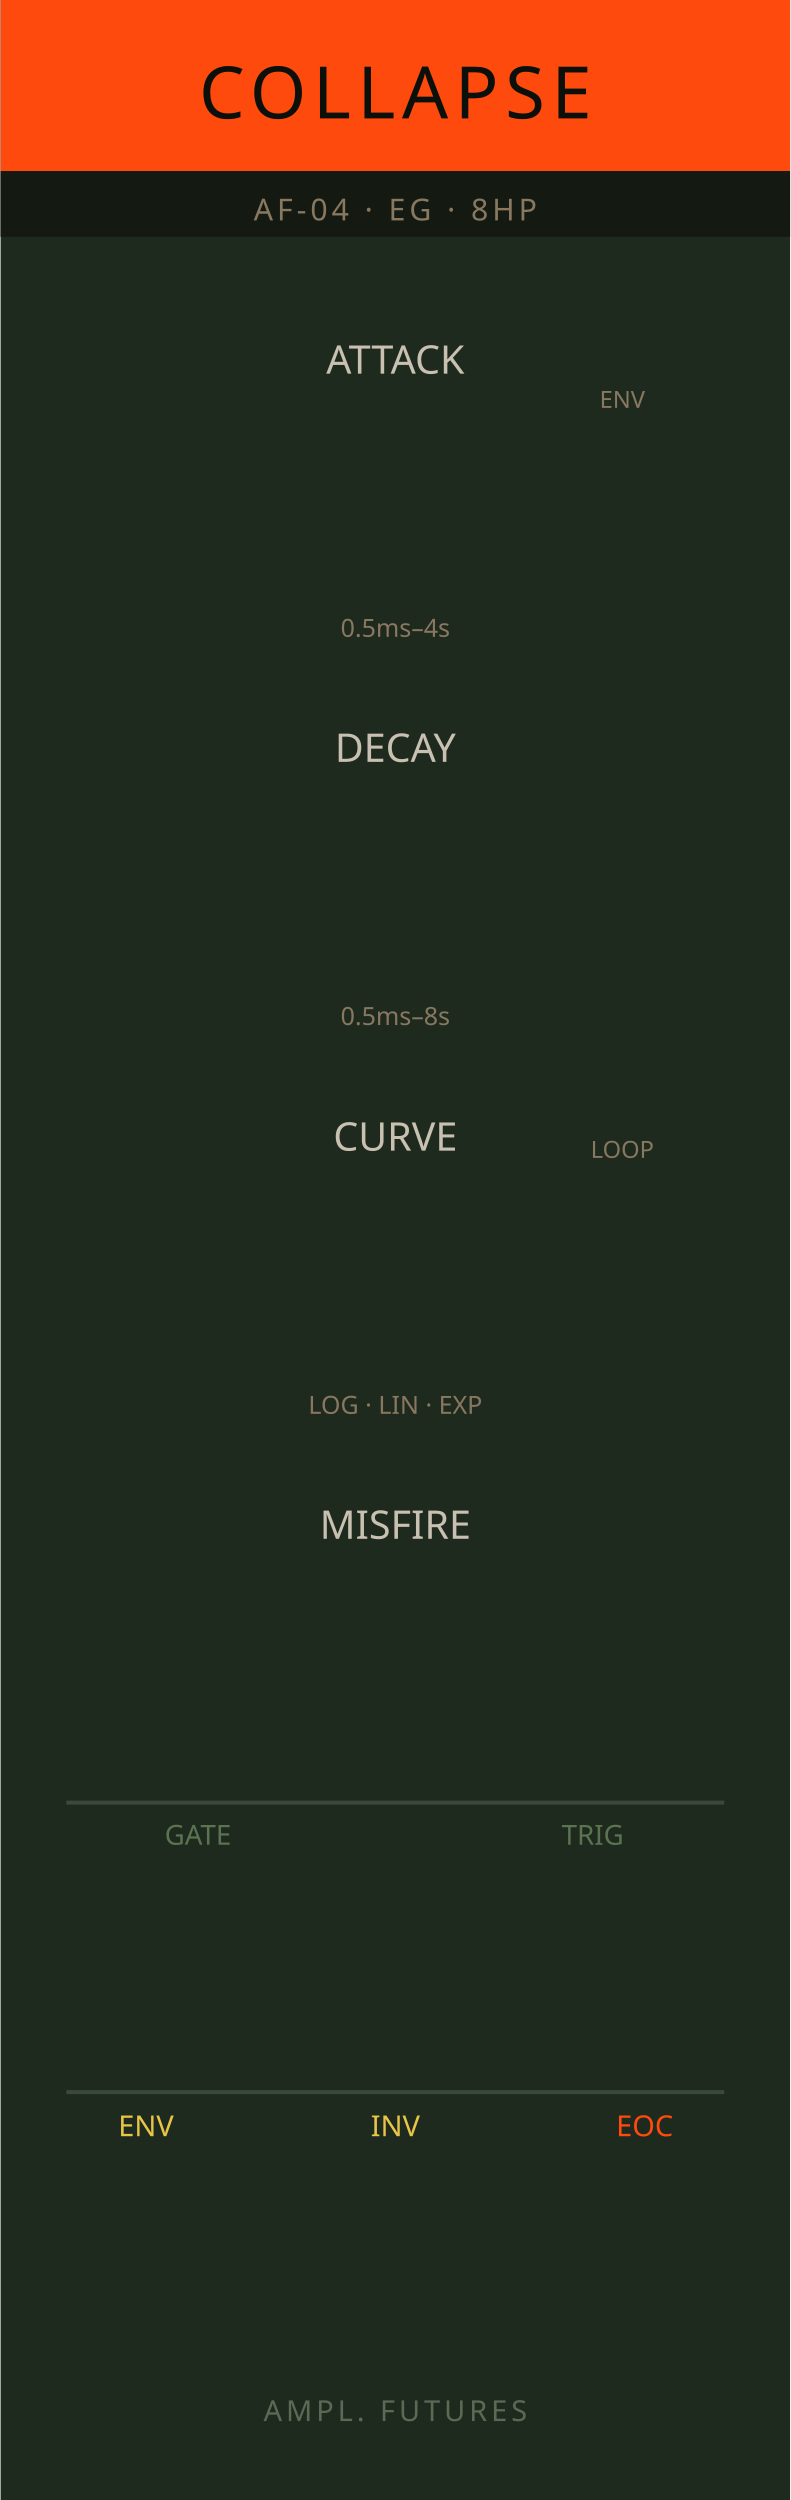
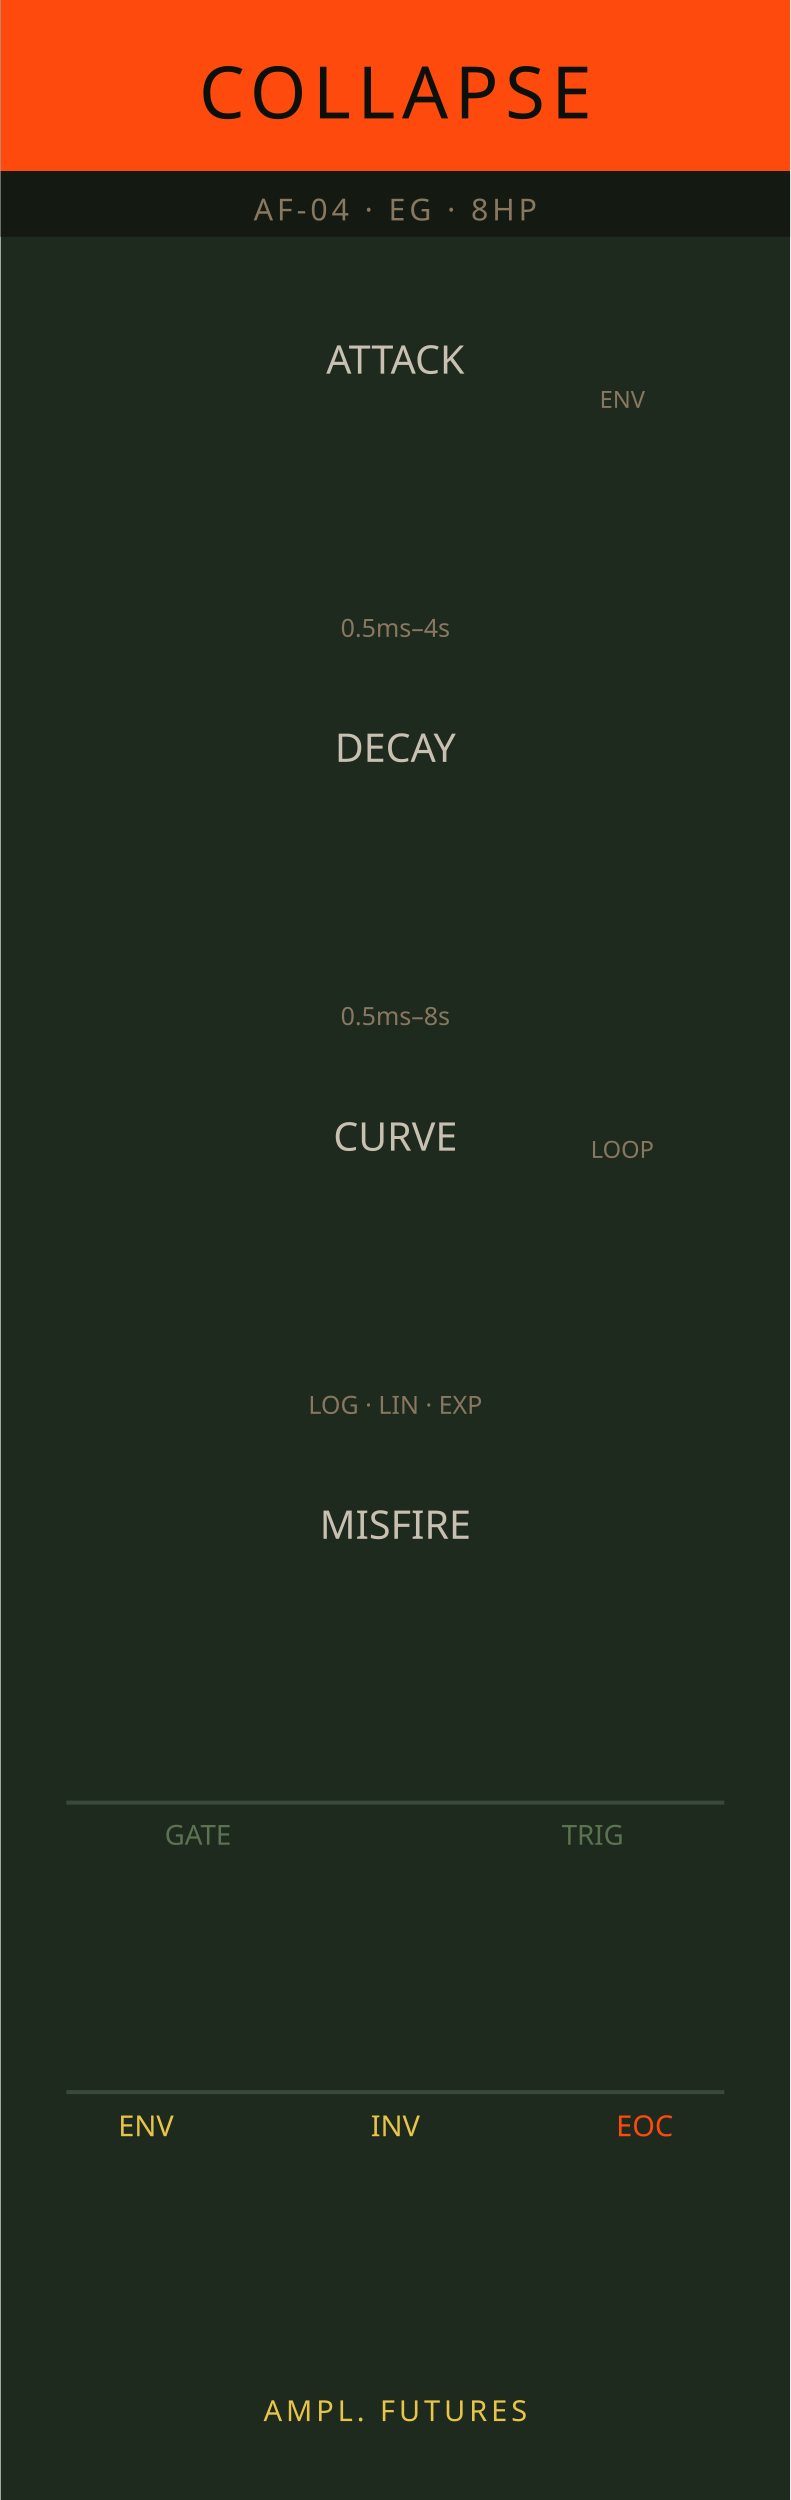
<svg xmlns="http://www.w3.org/2000/svg" width="40.64mm" height="128.5mm" viewBox="0 0 120 380" version="1.1" id="svg18">
  <defs id="defs18" />
  <path id="body" style="fill:#1f2a1f" d="M 0,0 H 120 V 380 H 0 Z" />
  <path id="header" style="fill:#ff4a0e" d="M 0,0 H 120 V 26 H 0 Z" />
  <path id="subheader" style="fill:#141a12" d="M 0,26 H 120 V 36 H 0 Z" />
  <path id="line1" style="stroke:#3a4a3a;stroke-width:0.6" d="M 10,274 H 110" />
  <path id="line2" style="stroke:#3a4a3a;stroke-width:0.6" d="M 10,318 H 110" />
  <g style="font-family:'Nunito Sans', sans-serif;text-anchor:middle" id="g18">
    <path d="m 34.588,10.905 q -1.265,0 -1.991,0.847 -0.726,0.847 -0.726,2.321 0,1.463 0.671,2.321 0.682,0.847 2.035,0.847 0.517,0 0.979,-0.088 0.462,-0.088 0.902,-0.22 v 0.858 q -0.44,0.165 -0.913,0.242 -0.462,0.077 -1.111,0.077 -1.199,0 -2.002,-0.495 -0.803,-0.495 -1.21,-1.408 -0.396,-0.913 -0.396,-2.145 0,-1.188 0.429,-2.09 0.44,-0.913 1.287,-1.419 0.847,-0.517 2.057,-0.517 1.243,0 2.167,0.462 l -0.396,0.836 q -0.363,-0.165 -0.814,-0.297 -0.44,-0.132 -0.968,-0.132 z M 45.807,14.062 q 0,1.221 -0.418,2.134 -0.407,0.902 -1.21,1.408 -0.803,0.506 -1.991,0.506 -1.221,0 -2.035,-0.506 -0.803,-0.506 -1.199,-1.419 -0.396,-0.913 -0.396,-2.134 0,-1.21 0.396,-2.112 0.396,-0.902 1.199,-1.408 0.814,-0.506 2.046,-0.506 1.177,0 1.98,0.506 0.803,0.495 1.21,1.408 0.418,0.902 0.418,2.123 z m -6.204,0 q 0,1.485 0.627,2.343 0.627,0.847 1.958,0.847 1.342,0 1.958,-0.847 0.616,-0.858 0.616,-2.343 0,-1.485 -0.616,-2.321 -0.616,-0.847 -1.947,-0.847 -1.331,0 -1.969,0.847 -0.627,0.836 -0.627,2.321 z M 48.545,18 v -7.854 h 0.99 v 6.974 h 3.432 V 18 Z m 6.764,0 v -7.854 h 0.99 v 6.974 h 3.432 V 18 Z m 11.692,0 -0.946,-2.431 h -3.113 l -0.935,2.431 h -1.001 l 3.069,-7.887 h 0.891 l 3.058,7.887 z m -2.123,-5.687 q -0.033,-0.088 -0.11,-0.319 -0.077,-0.231 -0.154,-0.473 -0.066,-0.253 -0.11,-0.385 -0.077,0.341 -0.176,0.671 -0.099,0.319 -0.165,0.506 l -0.891,2.376 h 2.486 z m 7.303,-2.167 q 1.54,0 2.244,0.605 0.704,0.605 0.704,1.705 0,0.649 -0.297,1.221 -0.286,0.561 -0.979,0.913 -0.682,0.352 -1.859,0.352 h -0.902 V 18 h -0.99 v -7.854 z m -0.088,0.847 h -1.001 v 3.102 h 0.792 q 1.122,0 1.672,-0.363 0.55,-0.363 0.55,-1.232 0,-0.759 -0.484,-1.133 -0.484,-0.374 -1.529,-0.374 z m 10.119,4.906 q 0,1.045 -0.759,1.628 -0.759,0.583 -2.046,0.583 -0.66,0 -1.221,-0.099 -0.561,-0.099 -0.935,-0.275 V 16.79 q 0.396,0.176 0.979,0.319 0.594,0.143 1.221,0.143 0.88,0 1.32,-0.341 0.451,-0.341 0.451,-0.924 0,-0.385 -0.165,-0.649 -0.165,-0.264 -0.572,-0.484 -0.396,-0.231 -1.111,-0.484 -1.001,-0.363 -1.518,-0.891 -0.506,-0.528 -0.506,-1.441 0,-0.627 0.319,-1.067 0.319,-0.451 0.88,-0.693 0.572,-0.242 1.309,-0.242 0.649,0 1.188,0.121 0.539,0.121 0.979,0.319 l -0.308,0.847 q -0.407,-0.176 -0.891,-0.297 -0.473,-0.121 -0.99,-0.121 -0.737,0 -1.111,0.319 -0.374,0.308 -0.374,0.825 0,0.396 0.165,0.66 0.165,0.264 0.539,0.473 0.374,0.209 1.012,0.451 0.693,0.253 1.166,0.55 0.484,0.286 0.726,0.693 0.253,0.407 0.253,1.023 z M 89.185,18 h -4.389 v -7.854 h 4.389 v 0.869 h -3.399 v 2.453 h 3.201 v 0.858 h -3.201 v 2.805 h 3.399 z" id="text2" style="font-size:11px;letter-spacing:1px;fill:#0c100a" aria-label="COLLAPSE" />
    <path d="m 40.982,33.5 -0.396,-1.017 h -1.302 l -0.391,1.017 h -0.419 l 1.283,-3.298 h 0.373 l 1.279,3.298 z m -0.888,-2.378 q -0.014,-0.037 -0.046,-0.133 -0.032,-0.097 -0.064,-0.198 -0.028,-0.106 -0.046,-0.161 -0.032,0.143 -0.074,0.281 -0.041,0.133 -0.069,0.212 l -0.373,0.994 h 1.04 z m 2.78,2.378 h -0.414 v -3.284 h 1.835 v 0.363 h -1.421 v 1.164 h 1.334 v 0.363 h -1.334 z m 2.311,-1.053 v -0.359 h 1.113 v 0.359 z m 4.303,-0.593 q 0,0.529 -0.11,0.911 -0.11,0.377 -0.35,0.58 -0.239,0.202 -0.635,0.202 -0.557,0 -0.823,-0.446 -0.262,-0.451 -0.262,-1.247 0,-0.534 0.106,-0.911 0.11,-0.377 0.35,-0.575 0.239,-0.202 0.63,-0.202 0.552,0 0.823,0.446 0.271,0.442 0.271,1.242 z m -1.776,0 q 0,0.676 0.152,1.012 0.156,0.336 0.529,0.336 0.368,0 0.524,-0.331 0.161,-0.336 0.161,-1.017 0,-0.672 -0.161,-1.007 -0.156,-0.336 -0.524,-0.336 -0.373,0 -0.529,0.336 -0.152,0.336 -0.152,1.007 z m 5.14,0.902 h -0.478 V 33.5 h -0.391 v -0.745 h -1.573 v -0.345 l 1.546,-2.213 h 0.419 v 2.194 h 0.478 z m -0.869,-1.398 q 0,-0.239 0.009,-0.405 0.009,-0.17 0.014,-0.322 h -0.018 q -0.037,0.087 -0.092,0.189 -0.055,0.101 -0.106,0.17 l -0.984,1.403 h 1.178 z m 3.689,0.52 q 0,-0.17 0.083,-0.239 0.083,-0.069 0.198,-0.069 0.12,0 0.202,0.069 0.087,0.069 0.087,0.239 0,0.166 -0.087,0.239 -0.083,0.074 -0.202,0.074 -0.115,0 -0.198,-0.074 -0.083,-0.074 -0.083,-0.239 z M 61.252,33.5 h -1.835 v -3.284 h 1.835 v 0.363 h -1.421 v 1.026 h 1.339 v 0.359 h -1.339 v 1.173 h 1.421 z m 2.748,-1.734 h 1.136 v 1.61 q -0.267,0.087 -0.538,0.129 -0.271,0.041 -0.616,0.041 -0.511,0 -0.86,-0.202 -0.35,-0.207 -0.534,-0.584 -0.179,-0.382 -0.179,-0.902 0,-0.515 0.202,-0.892 0.202,-0.377 0.58,-0.584 0.382,-0.212 0.92,-0.212 0.276,0 0.52,0.051 0.248,0.051 0.46,0.143 l -0.156,0.359 q -0.175,-0.078 -0.396,-0.133 -0.216,-0.055 -0.451,-0.055 -0.589,0 -0.92,0.354 -0.327,0.354 -0.327,0.971 0,0.391 0.124,0.695 0.129,0.299 0.4,0.469 0.271,0.166 0.713,0.166 0.216,0 0.368,-0.023 0.152,-0.023 0.276,-0.055 v -0.975 h -0.722 z m 4.204,0.11 q 0,-0.17 0.083,-0.239 0.083,-0.069 0.198,-0.069 0.12,0 0.202,0.069 0.087,0.069 0.087,0.239 0,0.166 -0.087,0.239 -0.083,0.074 -0.202,0.074 -0.115,0 -0.198,-0.074 -0.083,-0.074 -0.083,-0.239 z m 4.609,-1.707 q 0.432,0 0.708,0.202 0.276,0.202 0.276,0.584 0,0.198 -0.087,0.345 -0.083,0.147 -0.225,0.262 -0.143,0.11 -0.313,0.198 0.202,0.097 0.368,0.221 0.166,0.12 0.262,0.281 0.101,0.161 0.101,0.386 0,0.414 -0.294,0.658 -0.29,0.239 -0.782,0.239 -0.529,0 -0.814,-0.23 -0.285,-0.235 -0.285,-0.653 0,-0.225 0.092,-0.391 0.097,-0.166 0.253,-0.285 0.156,-0.12 0.336,-0.202 -0.239,-0.138 -0.409,-0.331 -0.166,-0.198 -0.166,-0.501 0,-0.253 0.129,-0.423 0.129,-0.175 0.35,-0.267 0.221,-0.092 0.501,-0.092 z m -0.005,0.327 q -0.253,0 -0.419,0.124 -0.161,0.12 -0.161,0.35 0,0.17 0.078,0.285 0.083,0.115 0.221,0.198 0.138,0.078 0.304,0.152 0.239,-0.101 0.4,-0.244 0.166,-0.143 0.166,-0.391 0,-0.23 -0.161,-0.35 -0.161,-0.124 -0.428,-0.124 z m -0.685,2.171 q 0,0.239 0.17,0.4 0.17,0.156 0.524,0.156 0.336,0 0.511,-0.156 0.179,-0.161 0.179,-0.414 0,-0.239 -0.189,-0.396 -0.189,-0.161 -0.501,-0.281 l -0.074,-0.028 q -0.304,0.129 -0.465,0.299 -0.156,0.166 -0.156,0.419 z M 77.691,33.5 h -0.414 v -1.532 h -1.684 V 33.5 h -0.414 v -3.284 h 0.414 v 1.389 h 1.684 v -1.389 h 0.414 z m 2.366,-3.284 q 0.644,0 0.938,0.253 0.294,0.253 0.294,0.713 0,0.271 -0.124,0.511 -0.12,0.235 -0.409,0.382 -0.285,0.147 -0.777,0.147 h -0.377 V 33.5 h -0.414 v -3.284 z m -0.037,0.354 h -0.419 v 1.297 h 0.331 q 0.469,0 0.699,-0.152 0.23,-0.152 0.23,-0.515 0,-0.317 -0.202,-0.474 -0.202,-0.156 -0.639,-0.156 z" id="text3" style="font-size:4.6px;letter-spacing:0.6px;fill:#887860" aria-label="AF-04 · EG · 8HP" />
    <path d="m 52.767,56.8 -0.516,-1.326 h -1.698 l -0.51,1.326 h -0.546 l 1.674,-4.302 h 0.486 l 1.668,4.302 z m -1.158,-3.102 q -0.018,-0.048 -0.06,-0.174 -0.042,-0.126 -0.084,-0.258 -0.036,-0.138 -0.06,-0.21 -0.042,0.186 -0.096,0.366 -0.054,0.174 -0.09,0.276 l -0.486,1.296 h 1.356 z m 3.24,3.102 h -0.54 v -3.81 h -1.338 v -0.474 h 3.21 v 0.474 h -1.332 z m 3.456,0 h -0.54 v -3.81 h -1.338 v -0.474 h 3.21 v 0.474 h -1.332 z m 4.248,0 -0.516,-1.326 h -1.698 l -0.51,1.326 h -0.546 l 1.674,-4.302 h 0.486 l 1.668,4.302 z m -1.158,-3.102 q -0.018,-0.048 -0.06,-0.174 -0.042,-0.126 -0.084,-0.258 -0.036,-0.138 -0.06,-0.21 -0.042,0.186 -0.096,0.366 -0.054,0.174 -0.09,0.276 l -0.486,1.296 h 1.356 z m 4.02,-0.768 q -0.69,0 -1.086,0.462 -0.396,0.462 -0.396,1.266 0,0.798 0.366,1.266 0.372,0.462 1.11,0.462 0.282,0 0.534,-0.048 0.252,-0.048 0.492,-0.12 v 0.468 q -0.24,0.09 -0.498,0.132 -0.252,0.042 -0.606,0.042 -0.654,0 -1.092,-0.27 -0.438,-0.27 -0.66,-0.768 -0.216,-0.498 -0.216,-1.17 0,-0.648 0.234,-1.14 0.24,-0.498 0.702,-0.774 0.462,-0.282 1.122,-0.282 0.678,0 1.182,0.252 l -0.216,0.456 q -0.198,-0.09 -0.444,-0.162 -0.24,-0.072 -0.528,-0.072 z m 5.088,3.87 h -0.636 l -1.518,-2.046 -0.438,0.384 v 1.662 h -0.54 v -4.284 h 0.54 v 2.112 q 0.18,-0.204 0.366,-0.408 0.186,-0.204 0.372,-0.408 l 1.158,-1.296 h 0.63 l -1.698,1.866 z" id="text4" style="font-size:6px;fill:#c8c0b0" aria-label="ATTACK" />
    <path d="m 54.825,113.616 q 0,1.086 -0.594,1.638 -0.588,0.546 -1.644,0.546 h -1.194 v -4.284 h 1.32 q 0.648,0 1.122,0.24 0.474,0.24 0.732,0.708 0.258,0.462 0.258,1.152 z m -0.57,0.018 q 0,-0.858 -0.426,-1.254 -0.42,-0.402 -1.194,-0.402 h -0.702 v 3.36 h 0.582 q 1.74,0 1.74,-1.704 z m 3.912,2.166 h -2.394 v -4.284 h 2.394 v 0.474 h -1.854 v 1.338 h 1.746 v 0.468 h -1.746 v 1.53 h 1.854 z m 2.778,-3.87 q -0.69,0 -1.086,0.462 -0.396,0.462 -0.396,1.266 0,0.798 0.366,1.266 0.372,0.462 1.11,0.462 0.282,0 0.534,-0.048 0.252,-0.048 0.492,-0.12 v 0.468 q -0.24,0.09 -0.498,0.132 -0.252,0.042 -0.606,0.042 -0.654,0 -1.092,-0.27 -0.438,-0.27 -0.66,-0.768 -0.216,-0.498 -0.216,-1.17 0,-0.648 0.234,-1.14 0.24,-0.498 0.702,-0.774 0.462,-0.282 1.122,-0.282 0.678,0 1.182,0.252 l -0.216,0.456 q -0.198,-0.09 -0.444,-0.162 -0.24,-0.072 -0.528,-0.072 z m 4.644,3.87 -0.516,-1.326 h -1.698 l -0.51,1.326 h -0.546 l 1.674,-4.302 h 0.486 l 1.668,4.302 z m -1.158,-3.102 q -0.018,-0.048 -0.06,-0.174 -0.042,-0.126 -0.084,-0.258 -0.036,-0.138 -0.06,-0.21 -0.042,0.186 -0.096,0.366 -0.054,0.174 -0.09,0.276 l -0.486,1.296 h 1.356 z m 3.06,0.924 1.116,-2.106 h 0.582 l -1.428,2.622 v 1.662 h -0.54 v -1.638 l -1.428,-2.646 h 0.588 z" id="text5" style="font-size:6px;fill:#c8c0b0" aria-label="DECAY" />
    <path d="m 52.995,171.03 q -0.69,0 -1.086,0.462 -0.396,0.462 -0.396,1.266 0,0.798 0.366,1.266 0.372,0.462 1.11,0.462 0.282,0 0.534,-0.048 0.252,-0.048 0.492,-0.12 v 0.468 q -0.24,0.09 -0.498,0.132 -0.252,0.042 -0.606,0.042 -0.654,0 -1.092,-0.27 -0.438,-0.27 -0.66,-0.768 -0.216,-0.498 -0.216,-1.17 0,-0.648 0.234,-1.14 0.24,-0.498 0.702,-0.774 0.462,-0.282 1.122,-0.282 0.678,0 1.182,0.252 l -0.216,0.456 q -0.198,-0.09 -0.444,-0.162 -0.24,-0.072 -0.528,-0.072 z m 5.214,2.358 q 0,0.444 -0.18,0.804 -0.18,0.354 -0.552,0.564 -0.366,0.204 -0.936,0.204 -0.798,0 -1.218,-0.432 -0.414,-0.438 -0.414,-1.152 v -2.76 h 0.54 v 2.778 q 0,0.522 0.276,0.81 0.282,0.288 0.846,0.288 0.582,0 0.84,-0.306 0.264,-0.312 0.264,-0.798 v -2.772 h 0.534 z m 2.31,-2.772 q 0.798,0 1.176,0.306 0.384,0.3 0.384,0.912 0,0.342 -0.126,0.57 -0.126,0.228 -0.324,0.366 -0.192,0.132 -0.408,0.21 l 1.176,1.92 h -0.63 l -1.038,-1.77 h -0.852 v 1.77 h -0.54 v -4.284 z m -0.03,0.468 h -0.612 v 1.59 h 0.642 q 0.522,0 0.762,-0.204 0.24,-0.21 0.24,-0.612 0,-0.42 -0.252,-0.594 -0.252,-0.18 -0.78,-0.18 z m 5.598,-0.468 -1.53,4.284 h -0.54 l -1.53,-4.284 h 0.564 l 0.966,2.748 q 0.096,0.264 0.162,0.498 0.066,0.228 0.108,0.438 0.042,-0.21 0.108,-0.444 0.066,-0.234 0.162,-0.504 l 0.96,-2.736 z m 2.976,4.284 h -2.394 v -4.284 h 2.394 v 0.474 h -1.854 v 1.338 h 1.746 v 0.468 h -1.746 v 1.53 h 1.854 z" id="text6" style="font-size:6px;fill:#c8c0b0" aria-label="CURVE" />
    <path d="m 50.979,233.9 -1.41,-3.756 h -0.024 q 0.018,0.186 0.03,0.504 0.012,0.312 0.012,0.654 v 2.598 h -0.498 v -4.284 h 0.798 l 1.32,3.51 h 0.024 l 1.344,-3.51 h 0.792 v 4.284 h -0.534 v -2.634 q 0,-0.312 0.012,-0.618 0.018,-0.306 0.03,-0.498 h -0.024 l -1.428,3.75 z m 4.758,0 h -1.548 v -0.312 l 0.504,-0.114 v -3.426 l -0.504,-0.12 v -0.312 h 1.548 v 0.312 l -0.504,0.12 v 3.426 l 0.504,0.114 z m 3.258,-1.146 q 0,0.57 -0.414,0.888 -0.414,0.318 -1.116,0.318 -0.36,0 -0.666,-0.054 -0.306,-0.054 -0.51,-0.15 v -0.516 q 0.216,0.096 0.534,0.174 0.324,0.078 0.666,0.078 0.48,0 0.72,-0.186 0.246,-0.186 0.246,-0.504 0,-0.21 -0.09,-0.354 -0.09,-0.144 -0.312,-0.264 -0.216,-0.126 -0.606,-0.264 -0.546,-0.198 -0.828,-0.486 -0.276,-0.288 -0.276,-0.786 0,-0.342 0.174,-0.582 0.174,-0.246 0.48,-0.378 0.312,-0.132 0.714,-0.132 0.354,0 0.648,0.066 0.294,0.066 0.534,0.174 l -0.168,0.462 q -0.222,-0.096 -0.486,-0.162 -0.258,-0.066 -0.54,-0.066 -0.402,0 -0.606,0.174 -0.204,0.168 -0.204,0.45 0,0.216 0.09,0.36 0.09,0.144 0.294,0.258 0.204,0.114 0.552,0.246 0.378,0.138 0.636,0.3 0.264,0.156 0.396,0.378 0.138,0.222 0.138,0.558 z m 1.404,1.146 h -0.54 v -4.284 h 2.394 v 0.474 h -1.854 v 1.518 h 1.74 v 0.474 h -1.74 z m 3.78,0 h -1.548 v -0.312 l 0.504,-0.114 v -3.426 l -0.504,-0.12 v -0.312 h 1.548 v 0.312 l -0.504,0.12 v 3.426 l 0.504,0.114 z m 2.01,-4.284 q 0.798,0 1.176,0.306 0.384,0.3 0.384,0.912 0,0.342 -0.126,0.57 -0.126,0.228 -0.324,0.366 -0.192,0.132 -0.408,0.21 l 1.176,1.92 h -0.63 l -1.038,-1.77 h -0.852 v 1.77 h -0.54 v -4.284 z m -0.03,0.468 h -0.612 v 1.59 h 0.642 q 0.522,0 0.762,-0.204 0.24,-0.21 0.24,-0.612 0,-0.42 -0.252,-0.594 -0.252,-0.18 -0.78,-0.18 z m 4.974,3.816 h -2.394 v -4.284 h 2.394 v 0.474 h -1.854 v 1.338 h 1.746 v 0.468 h -1.746 v 1.53 h 1.854 z" id="text7" style="font-size:6px;fill:#c8c0b0" aria-label="MISFIRE" />
    <path d="m 53.671,95.44 q 0,0.437 -0.091,0.752 -0.091,0.312 -0.289,0.479 -0.198,0.167 -0.524,0.167 -0.46,0 -0.68,-0.369 -0.217,-0.372 -0.217,-1.03 0,-0.441 0.087,-0.752 0.091,-0.312 0.289,-0.475 0.198,-0.167 0.521,-0.167 0.456,0 0.68,0.369 0.224,0.365 0.224,1.026 z m -1.467,0 q 0,0.559 0.125,0.836 0.129,0.277 0.437,0.277 0.304,0 0.433,-0.274 0.133,-0.277 0.133,-0.84 0,-0.555 -0.133,-0.832 -0.129,-0.277 -0.433,-0.277 -0.308,0 -0.437,0.277 -0.125,0.277 -0.125,0.832 z m 1.927,1.155 q 0,-0.141 0.068,-0.198 0.068,-0.057 0.163,-0.057 0.099,0 0.167,0.057 0.072,0.057 0.072,0.198 0,0.137 -0.072,0.198 -0.068,0.061 -0.167,0.061 -0.095,0 -0.163,-0.061 -0.068,-0.061 -0.068,-0.198 z m 1.79,-1.459 q 0.418,0 0.665,0.209 0.247,0.209 0.247,0.589 0,0.422 -0.27,0.665 -0.266,0.239 -0.745,0.239 -0.209,0 -0.395,-0.038 -0.182,-0.038 -0.308,-0.11 v -0.315 q 0.137,0.084 0.331,0.133 0.198,0.046 0.376,0.046 0.3,0 0.483,-0.141 0.186,-0.144 0.186,-0.445 0,-0.266 -0.163,-0.407 -0.163,-0.144 -0.517,-0.144 -0.106,0 -0.243,0.019 -0.137,0.019 -0.22,0.038 l -0.167,-0.106 0.103,-1.281 h 1.36 v 0.304 h -1.075 l -0.065,0.787 q 0.065,-0.011 0.175,-0.027 0.11,-0.015 0.243,-0.015 z m 3.686,-0.41 q 0.346,0 0.517,0.179 0.171,0.175 0.171,0.57 v 1.326 h -0.331 v -1.311 q 0,-0.483 -0.414,-0.483 -0.296,0 -0.426,0.171 -0.125,0.171 -0.125,0.498 v 1.125 h -0.331 v -1.311 q 0,-0.483 -0.418,-0.483 -0.308,0 -0.426,0.19 -0.118,0.19 -0.118,0.547 v 1.056 h -0.334 v -2.037 h 0.27 l 0.049,0.277 h 0.019 q 0.095,-0.16 0.255,-0.236 0.163,-0.08 0.346,-0.08 0.479,0 0.623,0.342 h 0.019 q 0.103,-0.175 0.277,-0.258 0.179,-0.084 0.376,-0.084 z m 2.645,1.512 q 0,0.296 -0.22,0.448 -0.22,0.152 -0.593,0.152 -0.213,0 -0.369,-0.034 -0.152,-0.034 -0.27,-0.095 v -0.304 q 0.122,0.061 0.293,0.114 0.175,0.049 0.353,0.049 0.255,0 0.369,-0.08 0.114,-0.084 0.114,-0.22 0,-0.076 -0.042,-0.137 -0.042,-0.061 -0.152,-0.122 -0.106,-0.061 -0.308,-0.137 -0.198,-0.076 -0.338,-0.152 -0.141,-0.076 -0.217,-0.182 -0.076,-0.106 -0.076,-0.274 0,-0.258 0.209,-0.399 0.213,-0.141 0.555,-0.141 0.186,0 0.346,0.038 0.163,0.034 0.304,0.099 l -0.114,0.266 q -0.129,-0.053 -0.27,-0.091 -0.141,-0.038 -0.289,-0.038 -0.205,0 -0.315,0.068 -0.106,0.065 -0.106,0.179 0,0.084 0.049,0.144 0.049,0.057 0.163,0.114 0.118,0.053 0.312,0.129 0.194,0.072 0.331,0.148 0.137,0.076 0.209,0.186 0.072,0.106 0.072,0.27 z m 0.323,-0.308 v -0.296 h 1.596 v 0.296 z m 3.846,0.255 h -0.395 v 0.616 h -0.323 v -0.616 h -1.3 v -0.285 l 1.277,-1.828 h 0.346 v 1.813 h 0.395 z m -0.718,-1.155 q 0,-0.198 0.008,-0.334 0.008,-0.141 0.011,-0.266 h -0.015 q -0.03,0.072 -0.076,0.156 -0.046,0.084 -0.087,0.141 l -0.813,1.159 h 0.973 z m 2.443,1.208 q 0,0.296 -0.22,0.448 -0.22,0.152 -0.593,0.152 -0.213,0 -0.369,-0.034 -0.152,-0.034 -0.27,-0.095 v -0.304 q 0.122,0.061 0.293,0.114 0.175,0.049 0.353,0.049 0.255,0 0.369,-0.08 0.114,-0.084 0.114,-0.22 0,-0.076 -0.042,-0.137 -0.042,-0.061 -0.152,-0.122 -0.106,-0.061 -0.308,-0.137 -0.198,-0.076 -0.338,-0.152 -0.141,-0.076 -0.217,-0.182 -0.076,-0.106 -0.076,-0.274 0,-0.258 0.209,-0.399 0.213,-0.141 0.555,-0.141 0.186,0 0.346,0.038 0.163,0.034 0.304,0.099 l -0.114,0.266 q -0.129,-0.053 -0.27,-0.091 -0.141,-0.038 -0.289,-0.038 -0.205,0 -0.315,0.068 -0.106,0.065 -0.106,0.179 0,0.084 0.049,0.144 0.049,0.057 0.163,0.114 0.118,0.053 0.312,0.129 0.194,0.072 0.331,0.148 0.137,0.076 0.209,0.186 0.072,0.106 0.072,0.27 z" id="text8" style="font-size:3.8px;fill:#887860" aria-label="0.5ms–4s" />
    <path d="m 53.671,154.44 q 0,0.437 -0.091,0.752 -0.091,0.312 -0.289,0.479 -0.198,0.167 -0.524,0.167 -0.46,0 -0.68,-0.369 -0.217,-0.372 -0.217,-1.03 0,-0.441 0.087,-0.752 0.091,-0.312 0.289,-0.475 0.198,-0.167 0.521,-0.167 0.456,0 0.68,0.369 0.224,0.365 0.224,1.026 z m -1.467,0 q 0,0.559 0.125,0.836 0.129,0.277 0.437,0.277 0.304,0 0.433,-0.274 0.133,-0.277 0.133,-0.84 0,-0.555 -0.133,-0.832 -0.129,-0.277 -0.433,-0.277 -0.308,0 -0.437,0.277 -0.125,0.277 -0.125,0.832 z m 1.927,1.155 q 0,-0.141 0.068,-0.198 0.068,-0.057 0.163,-0.057 0.099,0 0.167,0.057 0.072,0.057 0.072,0.198 0,0.137 -0.072,0.198 -0.068,0.061 -0.167,0.061 -0.095,0 -0.163,-0.061 -0.068,-0.061 -0.068,-0.198 z m 1.79,-1.459 q 0.418,0 0.665,0.209 0.247,0.209 0.247,0.589 0,0.422 -0.27,0.665 -0.266,0.239 -0.745,0.239 -0.209,0 -0.395,-0.038 -0.182,-0.038 -0.308,-0.11 v -0.315 q 0.137,0.084 0.331,0.133 0.198,0.046 0.376,0.046 0.3,0 0.483,-0.141 0.186,-0.144 0.186,-0.445 0,-0.266 -0.163,-0.407 -0.163,-0.144 -0.517,-0.144 -0.106,0 -0.243,0.019 -0.137,0.019 -0.22,0.038 l -0.167,-0.106 0.103,-1.281 h 1.36 v 0.304 h -1.075 l -0.065,0.787 q 0.065,-0.011 0.175,-0.027 0.11,-0.015 0.243,-0.015 z m 3.686,-0.41 q 0.346,0 0.517,0.179 0.171,0.175 0.171,0.57 V 155.8 h -0.331 v -1.311 q 0,-0.483 -0.414,-0.483 -0.296,0 -0.426,0.171 -0.125,0.171 -0.125,0.498 V 155.8 h -0.331 v -1.311 q 0,-0.483 -0.418,-0.483 -0.308,0 -0.426,0.19 -0.118,0.19 -0.118,0.547 V 155.8 h -0.334 v -2.037 h 0.27 l 0.049,0.277 h 0.019 q 0.095,-0.16 0.255,-0.236 0.163,-0.08 0.346,-0.08 0.479,0 0.623,0.342 h 0.019 q 0.103,-0.175 0.277,-0.258 0.179,-0.084 0.376,-0.084 z m 2.645,1.512 q 0,0.296 -0.22,0.448 -0.22,0.152 -0.593,0.152 -0.213,0 -0.369,-0.034 -0.152,-0.034 -0.27,-0.095 v -0.304 q 0.122,0.061 0.293,0.114 0.175,0.049 0.353,0.049 0.255,0 0.369,-0.08 0.114,-0.084 0.114,-0.22 0,-0.076 -0.042,-0.137 -0.042,-0.061 -0.152,-0.122 -0.106,-0.061 -0.308,-0.137 -0.198,-0.076 -0.338,-0.152 -0.141,-0.076 -0.217,-0.182 -0.076,-0.106 -0.076,-0.274 0,-0.258 0.209,-0.399 0.213,-0.141 0.555,-0.141 0.186,0 0.346,0.038 0.163,0.034 0.304,0.099 l -0.114,0.266 q -0.129,-0.053 -0.27,-0.091 -0.141,-0.038 -0.289,-0.038 -0.205,0 -0.315,0.068 -0.106,0.065 -0.106,0.179 0,0.084 0.049,0.144 0.049,0.057 0.163,0.114 0.118,0.053 0.312,0.129 0.194,0.072 0.331,0.148 0.137,0.076 0.209,0.186 0.072,0.106 0.072,0.27 z m 0.323,-0.308 v -0.296 h 1.596 v 0.296 z m 2.831,-1.881 q 0.357,0 0.585,0.167 0.228,0.167 0.228,0.483 0,0.163 -0.072,0.285 -0.068,0.122 -0.186,0.217 -0.118,0.091 -0.258,0.163 0.167,0.08 0.304,0.182 0.137,0.099 0.217,0.232 0.084,0.133 0.084,0.319 0,0.342 -0.243,0.543 -0.239,0.198 -0.646,0.198 -0.437,0 -0.673,-0.19 -0.236,-0.194 -0.236,-0.54 0,-0.186 0.076,-0.323 0.08,-0.137 0.209,-0.236 0.129,-0.099 0.277,-0.167 -0.198,-0.114 -0.338,-0.274 -0.137,-0.163 -0.137,-0.414 0,-0.209 0.106,-0.35 0.106,-0.144 0.289,-0.22 0.182,-0.076 0.414,-0.076 z m -0.004,0.27 q -0.209,0 -0.346,0.103 -0.133,0.099 -0.133,0.289 0,0.141 0.065,0.236 0.068,0.095 0.182,0.163 0.114,0.065 0.251,0.125 0.198,-0.084 0.331,-0.201 0.137,-0.118 0.137,-0.323 0,-0.19 -0.133,-0.289 -0.133,-0.103 -0.353,-0.103 z m -0.566,1.794 q 0,0.198 0.141,0.331 0.141,0.129 0.433,0.129 0.277,0 0.422,-0.129 0.148,-0.133 0.148,-0.342 0,-0.198 -0.156,-0.327 -0.156,-0.133 -0.414,-0.232 l -0.061,-0.023 q -0.251,0.106 -0.384,0.247 -0.129,0.137 -0.129,0.346 z m 3.31,0.125 q 0,0.296 -0.22,0.448 -0.22,0.152 -0.593,0.152 -0.213,0 -0.369,-0.034 -0.152,-0.034 -0.27,-0.095 v -0.304 q 0.122,0.061 0.293,0.114 0.175,0.049 0.353,0.049 0.255,0 0.369,-0.08 0.114,-0.084 0.114,-0.22 0,-0.076 -0.042,-0.137 -0.042,-0.061 -0.152,-0.122 -0.106,-0.061 -0.308,-0.137 -0.198,-0.076 -0.338,-0.152 -0.141,-0.076 -0.217,-0.182 -0.076,-0.106 -0.076,-0.274 0,-0.258 0.209,-0.399 0.213,-0.141 0.555,-0.141 0.186,0 0.346,0.038 0.163,0.034 0.304,0.099 l -0.114,0.266 q -0.129,-0.053 -0.27,-0.091 -0.141,-0.038 -0.289,-0.038 -0.205,0 -0.315,0.068 -0.106,0.065 -0.106,0.179 0,0.084 0.049,0.144 0.049,0.057 0.163,0.114 0.118,0.053 0.312,0.129 0.194,0.072 0.331,0.148 0.137,0.076 0.209,0.186 0.072,0.106 0.072,0.27 z" id="text9" style="font-size:3.8px;fill:#887860" aria-label="0.5ms–8s" />
    <path d="m 47.146,214.9 v -2.713 h 0.342 v 2.409 h 1.186 v 0.304 z m 4.283,-1.36 q 0,0.422 -0.144,0.737 -0.141,0.312 -0.418,0.486 -0.277,0.175 -0.688,0.175 -0.422,0 -0.703,-0.175 -0.277,-0.175 -0.414,-0.49 -0.137,-0.315 -0.137,-0.737 0,-0.418 0.137,-0.73 0.137,-0.312 0.414,-0.486 0.281,-0.175 0.707,-0.175 0.407,0 0.684,0.175 0.277,0.171 0.418,0.486 0.144,0.312 0.144,0.733 z m -2.143,0 q 0,0.513 0.217,0.809 0.217,0.293 0.676,0.293 0.464,0 0.676,-0.293 0.213,-0.296 0.213,-0.809 0,-0.513 -0.213,-0.802 -0.213,-0.293 -0.673,-0.293 -0.46,0 -0.68,0.293 -0.217,0.289 -0.217,0.802 z m 3.922,-0.072 h 0.939 v 1.33 q -0.22,0.072 -0.445,0.106 -0.224,0.034 -0.509,0.034 -0.422,0 -0.711,-0.167 -0.289,-0.171 -0.441,-0.483 -0.148,-0.315 -0.148,-0.745 0,-0.426 0.167,-0.737 0.167,-0.312 0.479,-0.483 0.315,-0.175 0.76,-0.175 0.228,0 0.429,0.042 0.205,0.042 0.38,0.118 l -0.129,0.296 q -0.144,-0.065 -0.327,-0.11 -0.179,-0.046 -0.372,-0.046 -0.486,0 -0.76,0.293 -0.27,0.293 -0.27,0.802 0,0.323 0.103,0.574 0.106,0.247 0.331,0.388 0.224,0.137 0.589,0.137 0.179,0 0.304,-0.019 0.125,-0.019 0.228,-0.046 v -0.806 h -0.597 z m 2.481,0.091 q 0,-0.141 0.068,-0.198 0.068,-0.057 0.163,-0.057 0.099,0 0.167,0.057 0.072,0.057 0.072,0.198 0,0.137 -0.072,0.198 -0.068,0.061 -0.167,0.061 -0.095,0 -0.163,-0.061 -0.068,-0.061 -0.068,-0.198 z m 2.101,1.341 v -2.713 h 0.342 v 2.409 h 1.186 v 0.304 z m 2.755,0 h -0.98 v -0.198 l 0.319,-0.072 v -2.17 l -0.319,-0.076 v -0.198 h 0.98 v 0.198 l -0.319,0.076 v 2.17 l 0.319,0.072 z m 2.675,0 h -0.399 l -1.452,-2.253 h -0.015 q 0.008,0.133 0.019,0.331 0.011,0.198 0.011,0.407 v 1.516 h -0.315 v -2.713 h 0.395 l 1.448,2.246 h 0.015 q -0.004,-0.061 -0.011,-0.182 -0.004,-0.122 -0.011,-0.266 -0.004,-0.144 -0.004,-0.266 v -1.531 h 0.319 z m 1.63,-1.341 q 0,-0.141 0.068,-0.198 0.068,-0.057 0.163,-0.057 0.099,0 0.167,0.057 0.072,0.057 0.072,0.198 0,0.137 -0.072,0.198 -0.068,0.061 -0.167,0.061 -0.095,0 -0.163,-0.061 -0.068,-0.061 -0.068,-0.198 z m 3.618,1.341 h -1.516 v -2.713 h 1.516 v 0.3 h -1.174 v 0.847 h 1.106 v 0.296 h -1.106 v 0.969 h 1.174 z m 2.44,0 h -0.388 l -0.718,-1.178 -0.73,1.178 h -0.361 l 0.901,-1.414 -0.844,-1.3 h 0.38 l 0.665,1.064 0.669,-1.064 h 0.361 l -0.84,1.292 z m 1.102,-2.713 q 0.532,0 0.775,0.209 0.243,0.209 0.243,0.589 0,0.224 -0.103,0.422 -0.099,0.194 -0.338,0.315 -0.236,0.122 -0.642,0.122 h -0.312 v 1.056 h -0.342 v -2.713 z m -0.03,0.293 h -0.346 v 1.072 h 0.274 q 0.388,0 0.578,-0.125 0.19,-0.125 0.19,-0.426 0,-0.262 -0.167,-0.391 -0.167,-0.129 -0.528,-0.129 z" id="text10" style="font-size:3.8px;fill:#887860" aria-label="LOG · LIN · EXP" />
    <path d="m 92.837,62 h -1.436 v -2.57 h 1.436 v 0.284 h -1.112 v 0.803 h 1.048 v 0.281 h -1.048 v 0.918 h 1.112 z m 2.603,0 h -0.378 l -1.375,-2.135 h -0.014 q 0.007,0.126 0.018,0.313 0.011,0.187 0.011,0.385 V 62 h -0.299 v -2.57 h 0.374 l 1.372,2.128 h 0.014 q -0.004,-0.058 -0.011,-0.173 -0.004,-0.115 -0.011,-0.252 -0.004,-0.137 -0.004,-0.252 v -1.451 h 0.302 z m 2.509,-2.57 -0.918,2.57 h -0.324 l -0.918,-2.57 h 0.338 l 0.58,1.649 q 0.058,0.158 0.097,0.299 0.04,0.137 0.065,0.263 0.025,-0.126 0.065,-0.266 0.04,-0.14 0.097,-0.302 l 0.576,-1.642 z" id="text11" style="font-size:3.6px;fill:#887860" aria-label="ENV" />
    <path d="m 90.041,176 v -2.57 h 0.324 v 2.282 h 1.123 V 176 Z m 4.057,-1.289 q 0,0.4 -0.137,0.698 -0.133,0.295 -0.396,0.461 -0.263,0.166 -0.652,0.166 -0.4,0 -0.666,-0.166 -0.263,-0.166 -0.392,-0.464 -0.13,-0.299 -0.13,-0.698 0,-0.396 0.13,-0.691 0.13,-0.295 0.392,-0.461 0.266,-0.166 0.67,-0.166 0.385,0 0.648,0.166 0.263,0.162 0.396,0.461 0.137,0.295 0.137,0.695 z m -2.03,0 q 0,0.486 0.205,0.767 0.205,0.277 0.641,0.277 0.439,0 0.641,-0.277 0.202,-0.281 0.202,-0.767 0,-0.486 -0.202,-0.76 -0.202,-0.277 -0.637,-0.277 -0.436,0 -0.644,0.277 -0.205,0.274 -0.205,0.76 z m 4.842,0 q 0,0.4 -0.137,0.698 -0.133,0.295 -0.396,0.461 -0.263,0.166 -0.652,0.166 -0.4,0 -0.666,-0.166 -0.263,-0.166 -0.392,-0.464 -0.13,-0.299 -0.13,-0.698 0,-0.396 0.13,-0.691 0.13,-0.295 0.392,-0.461 0.266,-0.166 0.67,-0.166 0.385,0 0.648,0.166 0.263,0.162 0.396,0.461 0.137,0.295 0.137,0.695 z m -2.03,0 q 0,0.486 0.205,0.767 0.205,0.277 0.641,0.277 0.439,0 0.641,-0.277 0.202,-0.281 0.202,-0.767 0,-0.486 -0.202,-0.76 -0.202,-0.277 -0.637,-0.277 -0.436,0 -0.644,0.277 -0.205,0.274 -0.205,0.76 z m 3.28,-1.282 q 0.504,0 0.734,0.198 0.23,0.198 0.23,0.558 0,0.212 -0.097,0.4 -0.094,0.184 -0.32,0.299 -0.223,0.115 -0.608,0.115 h -0.295 V 176 h -0.324 v -2.57 z m -0.029,0.277 h -0.328 v 1.015 h 0.259 q 0.367,0 0.547,-0.119 0.18,-0.119 0.18,-0.403 0,-0.248 -0.158,-0.371 -0.158,-0.122 -0.5,-0.122 z" id="text12" style="font-size:3.6px;fill:#887860" aria-label="LOOP" />
    <path d="m 26.65,278.817 h 1.037 v 1.47 q -0.244,0.08 -0.491,0.118 -0.248,0.038 -0.563,0.038 -0.466,0 -0.785,-0.185 -0.319,-0.189 -0.487,-0.533 -0.164,-0.349 -0.164,-0.823 0,-0.47 0.185,-0.815 0.185,-0.344 0.529,-0.533 0.349,-0.193 0.84,-0.193 0.252,0 0.475,0.046 0.227,0.046 0.42,0.13 l -0.143,0.328 q -0.16,-0.071 -0.361,-0.122 -0.197,-0.05 -0.412,-0.05 -0.538,0 -0.84,0.323 -0.298,0.323 -0.298,0.886 0,0.357 0.113,0.634 0.118,0.273 0.365,0.428 0.248,0.151 0.651,0.151 0.197,0 0.336,-0.021 0.139,-0.021 0.252,-0.05 v -0.89 h -0.659 z m 3.637,1.583 -0.361,-0.928 h -1.189 l -0.357,0.928 h -0.382 l 1.172,-3.011 h 0.34 l 1.168,3.011 z m -0.811,-2.171 q -0.013,-0.034 -0.042,-0.122 -0.029,-0.088 -0.059,-0.181 -0.025,-0.097 -0.042,-0.147 -0.029,0.13 -0.067,0.256 -0.038,0.122 -0.063,0.193 l -0.34,0.907 h 0.949 z m 2.268,2.171 h -0.378 v -2.667 h -0.937 v -0.332 h 2.247 v 0.332 h -0.932 z m 3.062,0 h -1.676 v -2.999 h 1.676 v 0.332 h -1.298 v 0.937 h 1.222 v 0.328 h -1.222 v 1.071 h 1.298 z" id="text13" style="font-size:4.2px;fill:#5a7350" aria-label="GATE" />
    <path d="m 86.642,280.4 h -0.378 v -2.667 h -0.937 v -0.332 h 2.247 v 0.332 h -0.932 z m 2.213,-2.999 q 0.559,0 0.823,0.214 0.269,0.21 0.269,0.638 0,0.239 -0.088,0.399 -0.088,0.16 -0.227,0.256 -0.134,0.092 -0.286,0.147 l 0.823,1.344 h -0.441 l -0.727,-1.239 h -0.596 v 1.239 h -0.378 v -2.999 z m -0.021,0.328 h -0.428 v 1.113 h 0.449 q 0.365,0 0.533,-0.143 0.168,-0.147 0.168,-0.428 0,-0.294 -0.176,-0.416 -0.176,-0.126 -0.546,-0.126 z m 2.65,2.671 h -1.084 v -0.218 l 0.353,-0.08 v -2.398 l -0.353,-0.084 v -0.218 h 1.084 v 0.218 l -0.353,0.084 v 2.398 l 0.353,0.08 z m 1.882,-1.583 h 1.037 v 1.47 q -0.244,0.08 -0.491,0.118 -0.248,0.038 -0.563,0.038 -0.466,0 -0.785,-0.185 -0.319,-0.189 -0.487,-0.533 -0.164,-0.349 -0.164,-0.823 0,-0.47 0.185,-0.815 0.185,-0.344 0.529,-0.533 0.349,-0.193 0.84,-0.193 0.252,0 0.475,0.046 0.227,0.046 0.42,0.13 l -0.143,0.328 q -0.16,-0.071 -0.361,-0.122 -0.197,-0.05 -0.412,-0.05 -0.538,0 -0.84,0.323 -0.298,0.323 -0.298,0.886 0,0.357 0.113,0.634 0.118,0.273 0.365,0.428 0.248,0.151 0.651,0.151 0.197,0 0.336,-0.021 0.139,-0.021 0.252,-0.05 v -0.89 h -0.659 z" id="text14" style="font-size:4.2px;fill:#5a7350" aria-label="TRIG" />
    <path d="m 20.067,324.7 h -1.756 v -3.142 H 20.067 v 0.348 h -1.36 v 0.981 h 1.28 v 0.343 h -1.28 v 1.122 h 1.36 z m 3.181,0 h -0.462 l -1.681,-2.609 h -0.018 q 0.009,0.154 0.022,0.383 0.013,0.229 0.013,0.471 v 1.756 h -0.365 v -3.142 h 0.458 l 1.676,2.6 h 0.018 q -0.004,-0.07 -0.013,-0.211 -0.004,-0.141 -0.013,-0.308 -0.004,-0.167 -0.004,-0.308 v -1.773 h 0.37 z m 3.067,-3.142 -1.122,3.142 h -0.396 l -1.122,-3.142 h 0.414 l 0.708,2.015 q 0.07,0.194 0.119,0.365 0.048,0.167 0.079,0.321 0.031,-0.154 0.079,-0.326 0.048,-0.172 0.119,-0.37 l 0.704,-2.006 z" id="text15" style="font-size:4.4px;fill:#e8c547" aria-label="ENV" />
    <path d="m 57.573,324.7 h -1.135 v -0.229 l 0.37,-0.084 v -2.512 l -0.37,-0.088 v -0.229 h 1.135 v 0.229 l -0.37,0.088 v 2.512 l 0.37,0.084 z m 3.098,0 h -0.462 l -1.681,-2.609 h -0.018 q 0.009,0.154 0.022,0.383 0.013,0.229 0.013,0.471 v 1.756 h -0.365 v -3.142 h 0.458 l 1.676,2.6 h 0.018 q -0.004,-0.07 -0.013,-0.211 -0.004,-0.141 -0.013,-0.308 -0.004,-0.167 -0.004,-0.308 v -1.773 h 0.37 z m 3.067,-3.142 -1.122,3.142 h -0.396 l -1.122,-3.142 h 0.414 l 0.708,2.015 q 0.07,0.194 0.119,0.365 0.048,0.167 0.079,0.321 0.031,-0.154 0.079,-0.326 0.048,-0.172 0.119,-0.37 l 0.704,-2.006 z" id="text16" style="font-size:4.4px;fill:#e8c547" aria-label="INV" />
    <path d="m 95.751,324.7 h -1.756 v -3.142 h 1.756 v 0.348 h -1.36 v 0.981 h 1.28 v 0.343 h -1.28 v 1.122 h 1.36 z m 3.432,-1.575 q 0,0.488 -0.167,0.854 -0.163,0.361 -0.484,0.563 -0.321,0.202 -0.796,0.202 -0.488,0 -0.814,-0.202 -0.321,-0.202 -0.48,-0.568 -0.158,-0.365 -0.158,-0.854 0,-0.484 0.158,-0.845 0.158,-0.361 0.48,-0.563 0.326,-0.202 0.818,-0.202 0.471,0 0.792,0.202 0.321,0.198 0.484,0.563 0.167,0.361 0.167,0.849 z m -2.482,0 q 0,0.594 0.251,0.937 0.251,0.339 0.783,0.339 0.537,0 0.783,-0.339 0.246,-0.343 0.246,-0.937 0,-0.594 -0.246,-0.928 -0.246,-0.339 -0.779,-0.339 -0.532,0 -0.788,0.339 -0.251,0.334 -0.251,0.928 z m 4.523,-1.263 q -0.506,0 -0.796,0.339 -0.29,0.339 -0.29,0.928 0,0.585 0.268,0.928 0.273,0.339 0.814,0.339 0.207,0 0.392,-0.035 0.185,-0.035 0.361,-0.088 v 0.343 q -0.176,0.066 -0.365,0.097 -0.185,0.031 -0.444,0.031 -0.48,0 -0.801,-0.198 -0.321,-0.198 -0.484,-0.563 -0.158,-0.365 -0.158,-0.858 0,-0.475 0.172,-0.836 0.176,-0.365 0.515,-0.568 0.339,-0.207 0.823,-0.207 0.497,0 0.867,0.185 l -0.158,0.334 q -0.145,-0.066 -0.326,-0.119 -0.176,-0.053 -0.387,-0.053 z" id="text17" style="font-size:4.4px;fill:#ff4a0e" aria-label="EOC" />
-     <path d="m 42.371,368 -0.378,-0.972 h -1.245 l -0.374,0.972 h -0.4 l 1.228,-3.155 h 0.356 l 1.223,3.155 z m -0.849,-2.275 q -0.013,-0.035 -0.044,-0.128 -0.031,-0.092 -0.062,-0.189 -0.026,-0.101 -0.044,-0.154 -0.031,0.136 -0.07,0.268 -0.04,0.128 -0.066,0.202 l -0.356,0.95 h 0.994 z m 3.676,2.275 -1.034,-2.754 h -0.018 q 0.013,0.136 0.022,0.37 0.009,0.229 0.009,0.48 V 368 h -0.365 v -3.142 h 0.585 l 0.968,2.574 h 0.018 l 0.986,-2.574 h 0.581 V 368 h -0.392 v -1.932 q 0,-0.229 0.009,-0.453 0.013,-0.224 0.022,-0.365 h -0.018 l -1.047,2.75 z m 4.036,-3.142 q 0.616,0 0.898,0.242 0.282,0.242 0.282,0.682 0,0.26 -0.119,0.488 -0.114,0.224 -0.392,0.365 -0.273,0.141 -0.744,0.141 h -0.361 V 368 h -0.396 v -3.142 z m -0.035,0.339 h -0.4 v 1.241 h 0.317 q 0.449,0 0.669,-0.145 0.22,-0.145 0.22,-0.493 0,-0.304 -0.194,-0.453 -0.194,-0.15 -0.612,-0.15 z M 51.664,368 v -3.142 h 0.396 v 2.79 h 1.373 V 368 Z m 2.796,-0.238 q 0,-0.163 0.079,-0.229 0.079,-0.066 0.189,-0.066 0.114,0 0.194,0.066 0.084,0.066 0.084,0.229 0,0.158 -0.084,0.229 -0.079,0.07 -0.194,0.07 -0.11,0 -0.189,-0.07 -0.079,-0.07 -0.079,-0.229 z m 4.029,0.238 h -0.396 v -3.142 h 1.756 v 0.348 h -1.36 v 1.113 h 1.276 v 0.348 h -1.276 z m 4.877,-1.109 q 0,0.326 -0.132,0.59 -0.132,0.26 -0.405,0.414 -0.268,0.15 -0.686,0.15 -0.585,0 -0.893,-0.317 -0.304,-0.321 -0.304,-0.845 v -2.024 h 0.396 v 2.037 q 0,0.383 0.202,0.594 0.207,0.211 0.62,0.211 0.427,0 0.616,-0.224 0.194,-0.229 0.194,-0.585 v -2.033 h 0.392 z M 65.787,368 h -0.396 v -2.794 h -0.981 v -0.348 h 2.354 v 0.348 h -0.977 z m 4.441,-1.109 q 0,0.326 -0.132,0.59 -0.132,0.26 -0.405,0.414 -0.268,0.15 -0.686,0.15 -0.585,0 -0.893,-0.317 -0.304,-0.321 -0.304,-0.845 v -2.024 h 0.396 v 2.037 q 0,0.383 0.202,0.594 0.207,0.211 0.62,0.211 0.427,0 0.616,-0.224 0.194,-0.229 0.194,-0.585 v -2.033 h 0.392 z m 2.294,-2.033 q 0.585,0 0.862,0.224 0.282,0.22 0.282,0.669 0,0.251 -0.092,0.418 -0.092,0.167 -0.238,0.268 -0.141,0.097 -0.299,0.154 l 0.862,1.408 h -0.462 l -0.761,-1.298 h -0.625 V 368 h -0.396 v -3.142 z m -0.022,0.343 h -0.449 v 1.166 h 0.471 q 0.383,0 0.559,-0.15 0.176,-0.154 0.176,-0.449 0,-0.308 -0.185,-0.436 -0.185,-0.132 -0.572,-0.132 z m 4.248,2.798 h -1.756 v -3.142 h 1.756 v 0.348 h -1.36 v 0.981 h 1.28 v 0.343 h -1.28 v 1.122 h 1.36 z m 3.073,-0.84 q 0,0.418 -0.304,0.651 -0.304,0.233 -0.818,0.233 -0.264,0 -0.488,-0.04 -0.224,-0.04 -0.374,-0.11 v -0.378 q 0.158,0.07 0.392,0.128 0.238,0.057 0.488,0.057 0.352,0 0.528,-0.136 0.18,-0.136 0.18,-0.37 0,-0.154 -0.066,-0.26 -0.066,-0.106 -0.229,-0.194 -0.158,-0.092 -0.444,-0.194 -0.4,-0.145 -0.607,-0.356 -0.202,-0.211 -0.202,-0.576 0,-0.251 0.128,-0.427 0.128,-0.18 0.352,-0.277 0.229,-0.097 0.524,-0.097 0.26,0 0.475,0.048 0.216,0.048 0.392,0.128 l -0.123,0.339 q -0.163,-0.07 -0.356,-0.119 -0.189,-0.048 -0.396,-0.048 -0.295,0 -0.444,0.128 -0.15,0.123 -0.15,0.33 0,0.158 0.066,0.264 0.066,0.106 0.216,0.189 0.15,0.084 0.405,0.18 0.277,0.101 0.466,0.22 0.194,0.114 0.29,0.277 0.101,0.163 0.101,0.409 z" id="text18" style="font-size:4.4px;letter-spacing:0.6px;fill:#5a6a55" aria-label="AMPL. FUTURES" />
+     <path d="m 42.371,368 -0.378,-0.972 h -1.245 l -0.374,0.972 h -0.4 l 1.228,-3.155 h 0.356 l 1.223,3.155 z m -0.849,-2.275 q -0.013,-0.035 -0.044,-0.128 -0.031,-0.092 -0.062,-0.189 -0.026,-0.101 -0.044,-0.154 -0.031,0.136 -0.07,0.268 -0.04,0.128 -0.066,0.202 l -0.356,0.95 h 0.994 z m 3.676,2.275 -1.034,-2.754 h -0.018 q 0.013,0.136 0.022,0.37 0.009,0.229 0.009,0.48 V 368 h -0.365 v -3.142 h 0.585 l 0.968,2.574 h 0.018 l 0.986,-2.574 h 0.581 V 368 h -0.392 v -1.932 q 0,-0.229 0.009,-0.453 0.013,-0.224 0.022,-0.365 h -0.018 l -1.047,2.75 z m 4.036,-3.142 q 0.616,0 0.898,0.242 0.282,0.242 0.282,0.682 0,0.26 -0.119,0.488 -0.114,0.224 -0.392,0.365 -0.273,0.141 -0.744,0.141 h -0.361 V 368 h -0.396 v -3.142 z m -0.035,0.339 h -0.4 v 1.241 h 0.317 q 0.449,0 0.669,-0.145 0.22,-0.145 0.22,-0.493 0,-0.304 -0.194,-0.453 -0.194,-0.15 -0.612,-0.15 z M 51.664,368 v -3.142 h 0.396 v 2.79 h 1.373 V 368 Z m 2.796,-0.238 q 0,-0.163 0.079,-0.229 0.079,-0.066 0.189,-0.066 0.114,0 0.194,0.066 0.084,0.066 0.084,0.229 0,0.158 -0.084,0.229 -0.079,0.07 -0.194,0.07 -0.11,0 -0.189,-0.07 -0.079,-0.07 -0.079,-0.229 z m 4.029,0.238 h -0.396 v -3.142 h 1.756 v 0.348 h -1.36 v 1.113 h 1.276 v 0.348 h -1.276 z m 4.877,-1.109 q 0,0.326 -0.132,0.59 -0.132,0.26 -0.405,0.414 -0.268,0.15 -0.686,0.15 -0.585,0 -0.893,-0.317 -0.304,-0.321 -0.304,-0.845 v -2.024 h 0.396 v 2.037 q 0,0.383 0.202,0.594 0.207,0.211 0.62,0.211 0.427,0 0.616,-0.224 0.194,-0.229 0.194,-0.585 v -2.033 h 0.392 z M 65.787,368 h -0.396 v -2.794 h -0.981 v -0.348 h 2.354 v 0.348 h -0.977 z m 4.441,-1.109 q 0,0.326 -0.132,0.59 -0.132,0.26 -0.405,0.414 -0.268,0.15 -0.686,0.15 -0.585,0 -0.893,-0.317 -0.304,-0.321 -0.304,-0.845 v -2.024 h 0.396 v 2.037 q 0,0.383 0.202,0.594 0.207,0.211 0.62,0.211 0.427,0 0.616,-0.224 0.194,-0.229 0.194,-0.585 v -2.033 h 0.392 z m 2.294,-2.033 q 0.585,0 0.862,0.224 0.282,0.22 0.282,0.669 0,0.251 -0.092,0.418 -0.092,0.167 -0.238,0.268 -0.141,0.097 -0.299,0.154 l 0.862,1.408 h -0.462 l -0.761,-1.298 h -0.625 V 368 h -0.396 v -3.142 z m -0.022,0.343 h -0.449 v 1.166 h 0.471 q 0.383,0 0.559,-0.15 0.176,-0.154 0.176,-0.449 0,-0.308 -0.185,-0.436 -0.185,-0.132 -0.572,-0.132 z m 4.248,2.798 h -1.756 v -3.142 h 1.756 v 0.348 h -1.36 v 0.981 h 1.28 v 0.343 h -1.28 v 1.122 h 1.36 z m 3.073,-0.84 q 0,0.418 -0.304,0.651 -0.304,0.233 -0.818,0.233 -0.264,0 -0.488,-0.04 -0.224,-0.04 -0.374,-0.11 v -0.378 q 0.158,0.07 0.392,0.128 0.238,0.057 0.488,0.057 0.352,0 0.528,-0.136 0.18,-0.136 0.18,-0.37 0,-0.154 -0.066,-0.26 -0.066,-0.106 -0.229,-0.194 -0.158,-0.092 -0.444,-0.194 -0.4,-0.145 -0.607,-0.356 -0.202,-0.211 -0.202,-0.576 0,-0.251 0.128,-0.427 0.128,-0.18 0.352,-0.277 0.229,-0.097 0.524,-0.097 0.26,0 0.475,0.048 0.216,0.048 0.392,0.128 l -0.123,0.339 q -0.163,-0.07 -0.356,-0.119 -0.189,-0.048 -0.396,-0.048 -0.295,0 -0.444,0.128 -0.15,0.123 -0.15,0.33 0,0.158 0.066,0.264 0.066,0.106 0.216,0.189 0.15,0.084 0.405,0.18 0.277,0.101 0.466,0.22 0.194,0.114 0.29,0.277 0.101,0.163 0.101,0.409 z" id="text18" style="font-size:4.4px;letter-spacing:0.6px;fill:#e8c547" aria-label="AMPL. FUTURES" />
  </g>
</svg>
